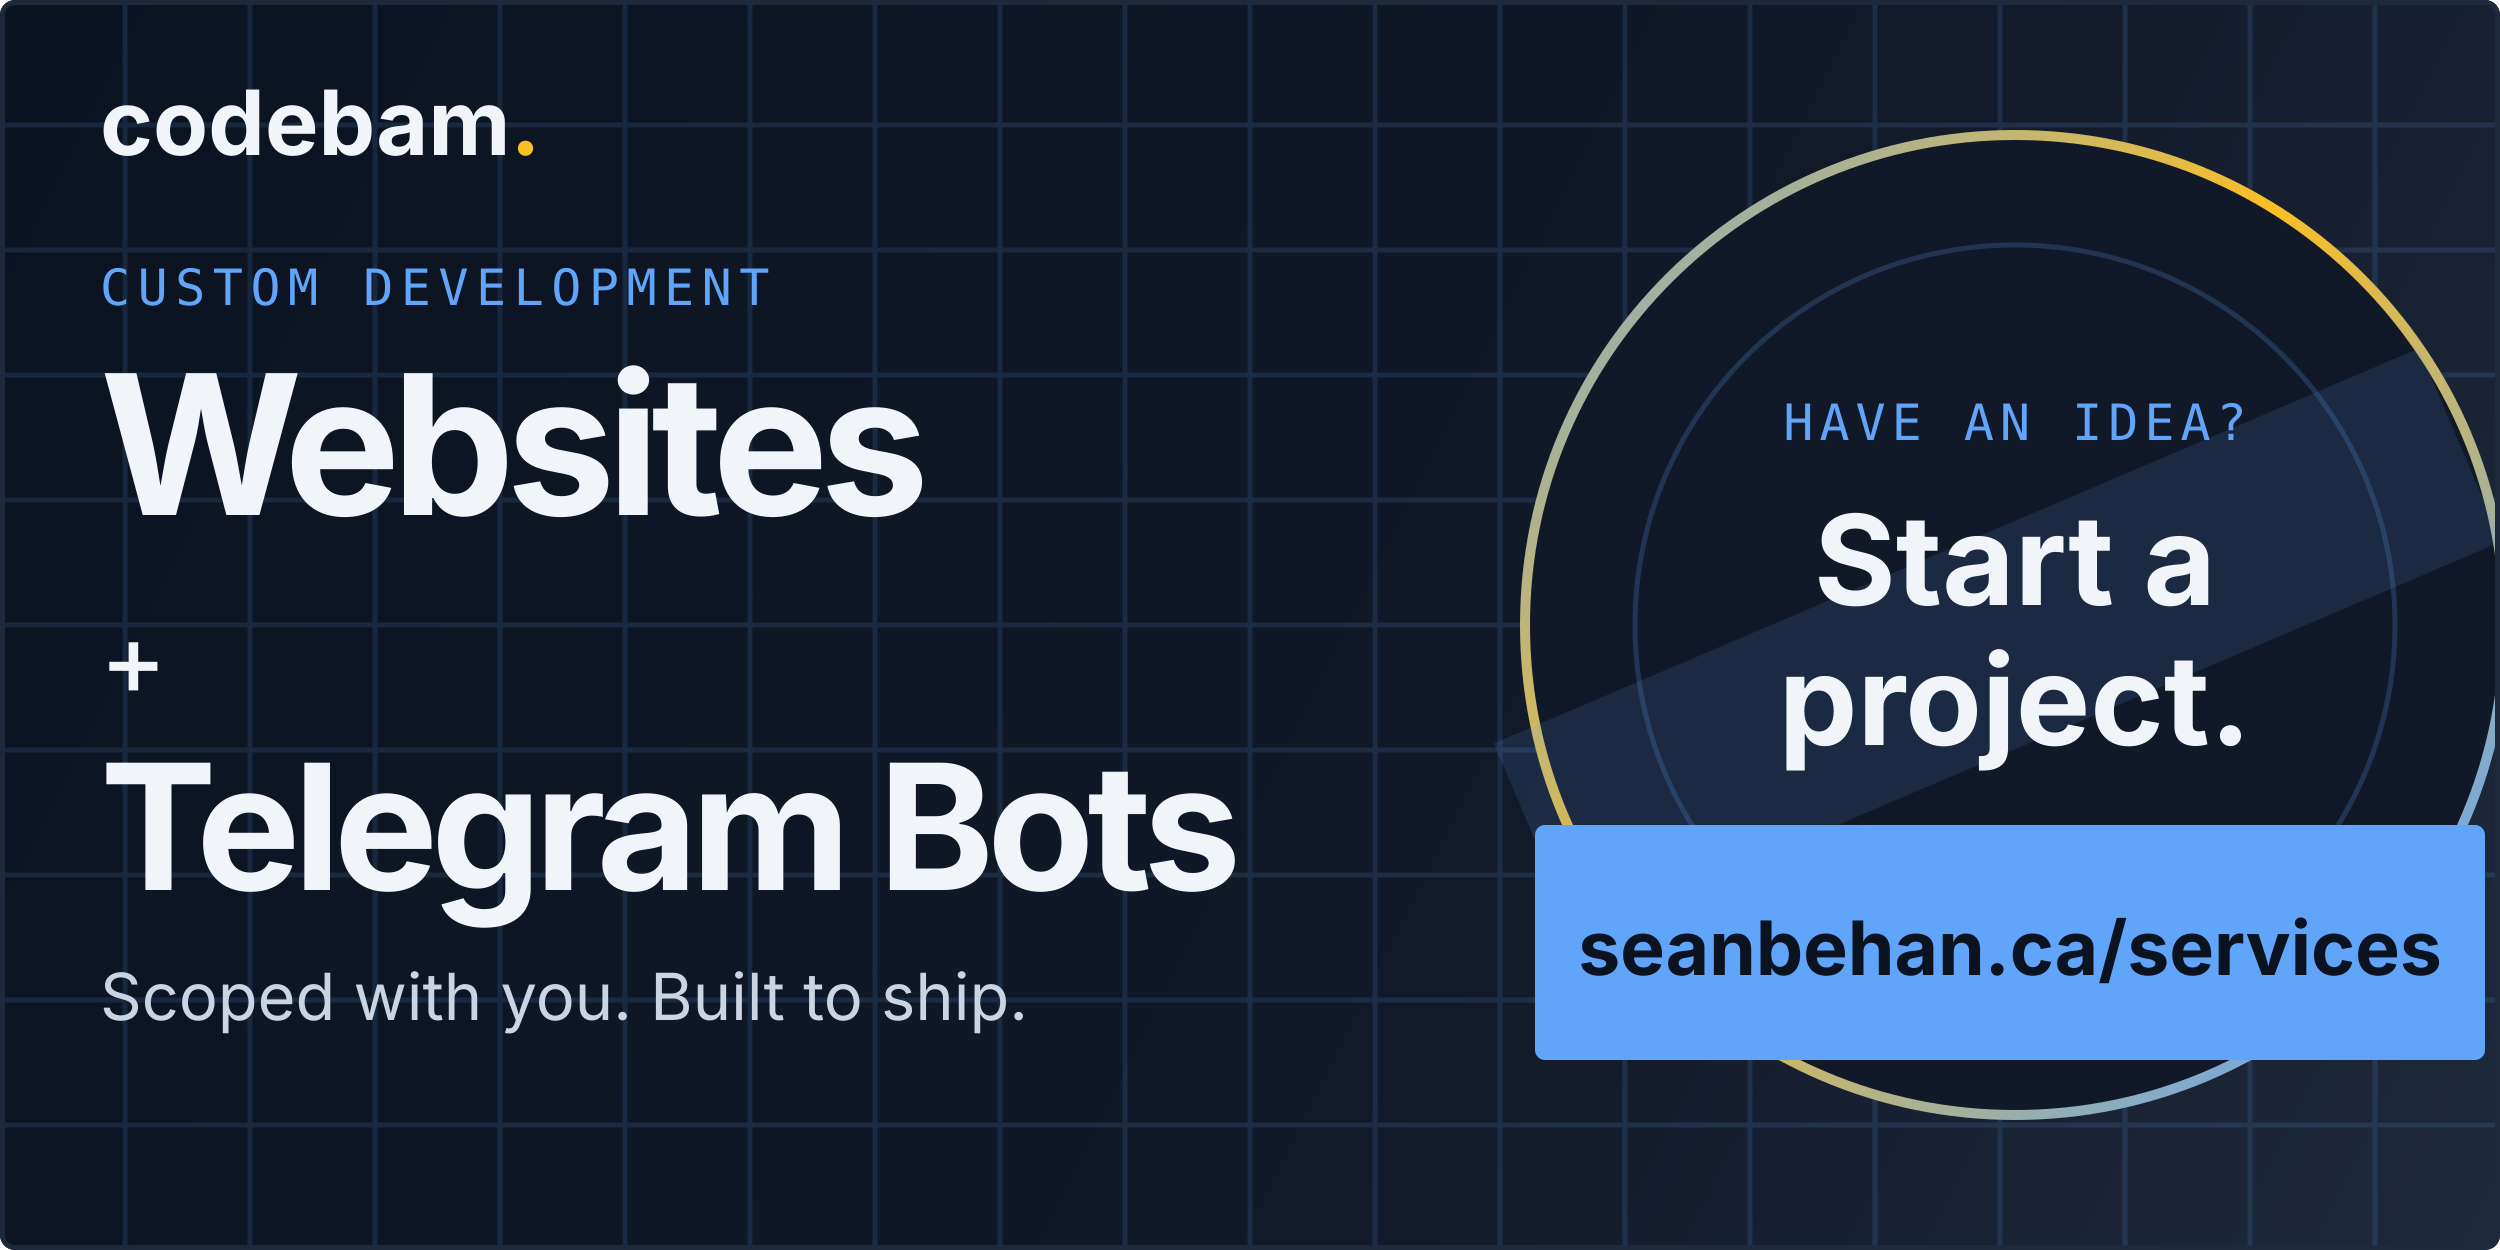
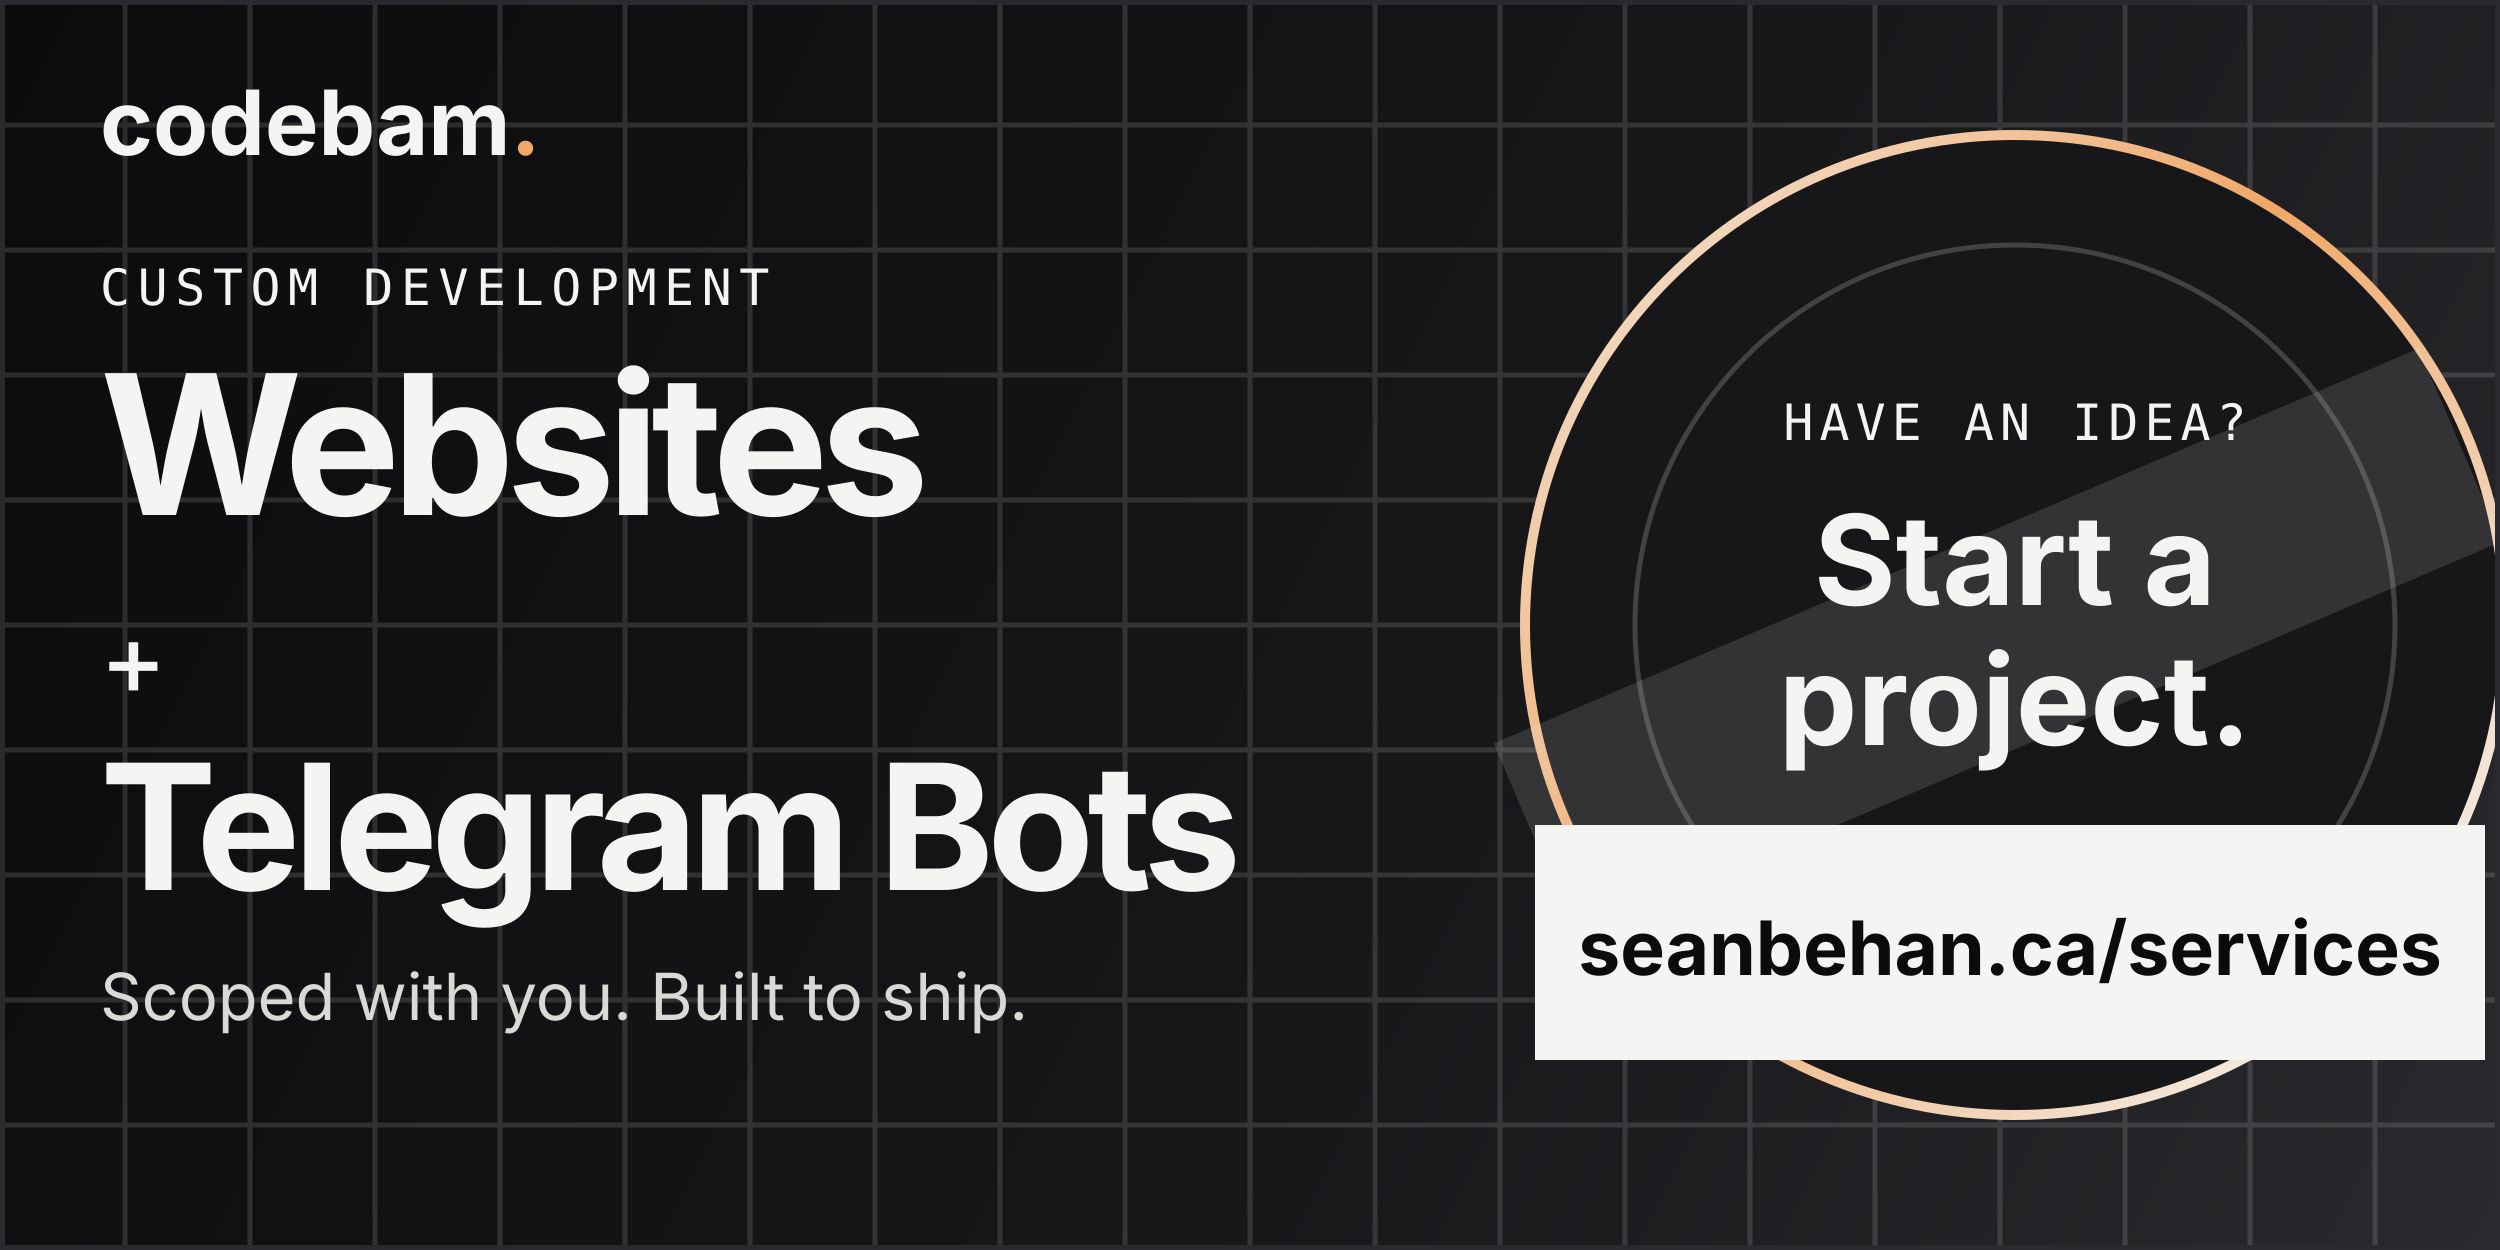
<svg xmlns="http://www.w3.org/2000/svg" width="500" height="250" viewBox="0 0 500 250" role="img" aria-labelledby="title desc">
  <defs>
    <linearGradient id="field" x1="0" y1="0" x2="500" y2="250" gradientUnits="userSpaceOnUse">
-       <stop stop-color="#0b1220" />
-       <stop offset="0.58" stop-color="#111827" />
-       <stop offset="1" stop-color="#1e293b" />
+       <stop stop-color="#0b0b0c" />
+       <stop offset="0.58" stop-color="#17171a" />
+       <stop offset="1" stop-color="#2a2a2e" />
    </linearGradient>
    <linearGradient id="accent" x1="278" y1="33" x2="477" y2="217" gradientUnits="userSpaceOnUse">
-       <stop stop-color="#60a5fa" />
-       <stop offset="0.5" stop-color="#fbbf24" />
-       <stop offset="1" stop-color="#60a5fa" />
+       <stop stop-color="#f4f4f2" />
+       <stop offset="0.5" stop-color="#f0a868" />
+       <stop offset="1" stop-color="#f4f4f2" />
    </linearGradient>
    <clipPath id="frame">
-       <rect width="500" height="250" rx="3" />
+       <rect width="500" height="250" rx="0" />
    </clipPath>
  </defs>
  <g clip-path="url(#frame)">
    <rect width="500" height="250" fill="url(#field)" />
-     <g opacity="0.14" stroke="#60a5fa" stroke-width="1">
+     <g opacity="0.14" stroke="#f4f4f2" stroke-width="1">
      <path d="M0 25h500M0 50h500M0 75h500M0 100h500M0 125h500M0 150h500M0 175h500M0 200h500M0 225h500" />
      <path d="M25 0v250M50 0v250M75 0v250M100 0v250M125 0v250M150 0v250M175 0v250M200 0v250M225 0v250M250 0v250M275 0v250M300 0v250M325 0v250M350 0v250M375 0v250M400 0v250M425 0v250M450 0v250M475 0v250" />
    </g>
-     <circle cx="403" cy="125" r="98" fill="#111827" stroke="url(#accent)" stroke-width="2" />
-     <circle cx="403" cy="125" r="76" fill="none" stroke="#60a5fa" stroke-opacity="0.2" />
-     <path d="M307 168 492 89" stroke="#60a5fa" stroke-opacity="0.13" stroke-width="42" />
-     <g fill="#f1f5f9" font-family="Inter, Arial, sans-serif">
-       <text x="20" y="31" font-size="18" font-weight="700">codebam<tspan fill="#fbbf24">.</tspan>
+     <circle cx="403" cy="125" r="98" fill="#17171a" stroke="url(#accent)" stroke-width="2" />
+     <circle cx="403" cy="125" r="76" fill="none" stroke="#f4f4f2" stroke-opacity="0.2" />
+     <path d="M307 168 492 89" stroke="#f4f4f2" stroke-opacity="0.13" stroke-width="42" />
+     <g fill="#f4f4f2" font-family="Inter, Arial, sans-serif">
+       <text x="20" y="31" font-size="18" font-weight="700">codebam<tspan fill="#f0a868">.</tspan>
      </text>
-       <text x="20" y="61" fill="#60a5fa" font-family="monospace" font-size="10" letter-spacing="1.5">CUSTOM DEVELOPMENT</text>
+       <text x="20" y="61" fill="#f4f4f2" font-family="monospace" font-size="10" letter-spacing="1.5">CUSTOM DEVELOPMENT</text>
      <text x="20" y="103" font-size="39" font-weight="750" letter-spacing="-1.7">Websites</text>
      <text x="20" y="139" font-size="20" font-weight="500">+</text>
      <text x="20" y="178" font-size="35" font-weight="750" letter-spacing="-1.4">Telegram Bots</text>
-       <text x="20" y="204" fill="#cbd5e1" font-size="13">Scoped with you. Built to ship.</text>
+       <text x="20" y="204" fill="#d9d9d5" font-size="13">Scoped with you. Built to ship.</text>
    </g>
-     <g fill="#f1f5f9" font-family="Inter, Arial, sans-serif" text-anchor="middle">
-       <text x="403" y="88" fill="#60a5fa" font-family="monospace" font-size="10" letter-spacing="1.2">HAVE AN IDEA?</text>
+     <g fill="#f4f4f2" font-family="Inter, Arial, sans-serif" text-anchor="middle">
+       <text x="403" y="88" fill="#f4f4f2" font-family="monospace" font-size="10" letter-spacing="1.2">HAVE AN IDEA?</text>
      <text x="403" y="121" font-size="25" font-weight="700">Start a</text>
      <text x="403" y="149" font-size="25" font-weight="700">project.</text>
    </g>
    <g transform="translate(307 165)">
-       <rect width="190" height="47" rx="2" fill="#60a5fa" />
-       <text x="95" y="30" fill="#0b1220" font-family="Inter, Arial, sans-serif" font-size="15" font-weight="700" text-anchor="middle">seanbehan.ca/services</text>
+       <rect width="190" height="47" rx="0" fill="#f4f4f2" />
+       <text x="95" y="30" fill="#0b0b0c" font-family="Inter, Arial, sans-serif" font-size="15" font-weight="700" text-anchor="middle">seanbehan.ca/services</text>
    </g>
  </g>
-   <rect x="0.5" y="0.5" width="499" height="249" rx="2.5" fill="none" stroke="#1e293b" />
+   <rect x="0.5" y="0.5" width="499" height="249" rx="0" fill="none" stroke="#2a2a2e" />
</svg>
